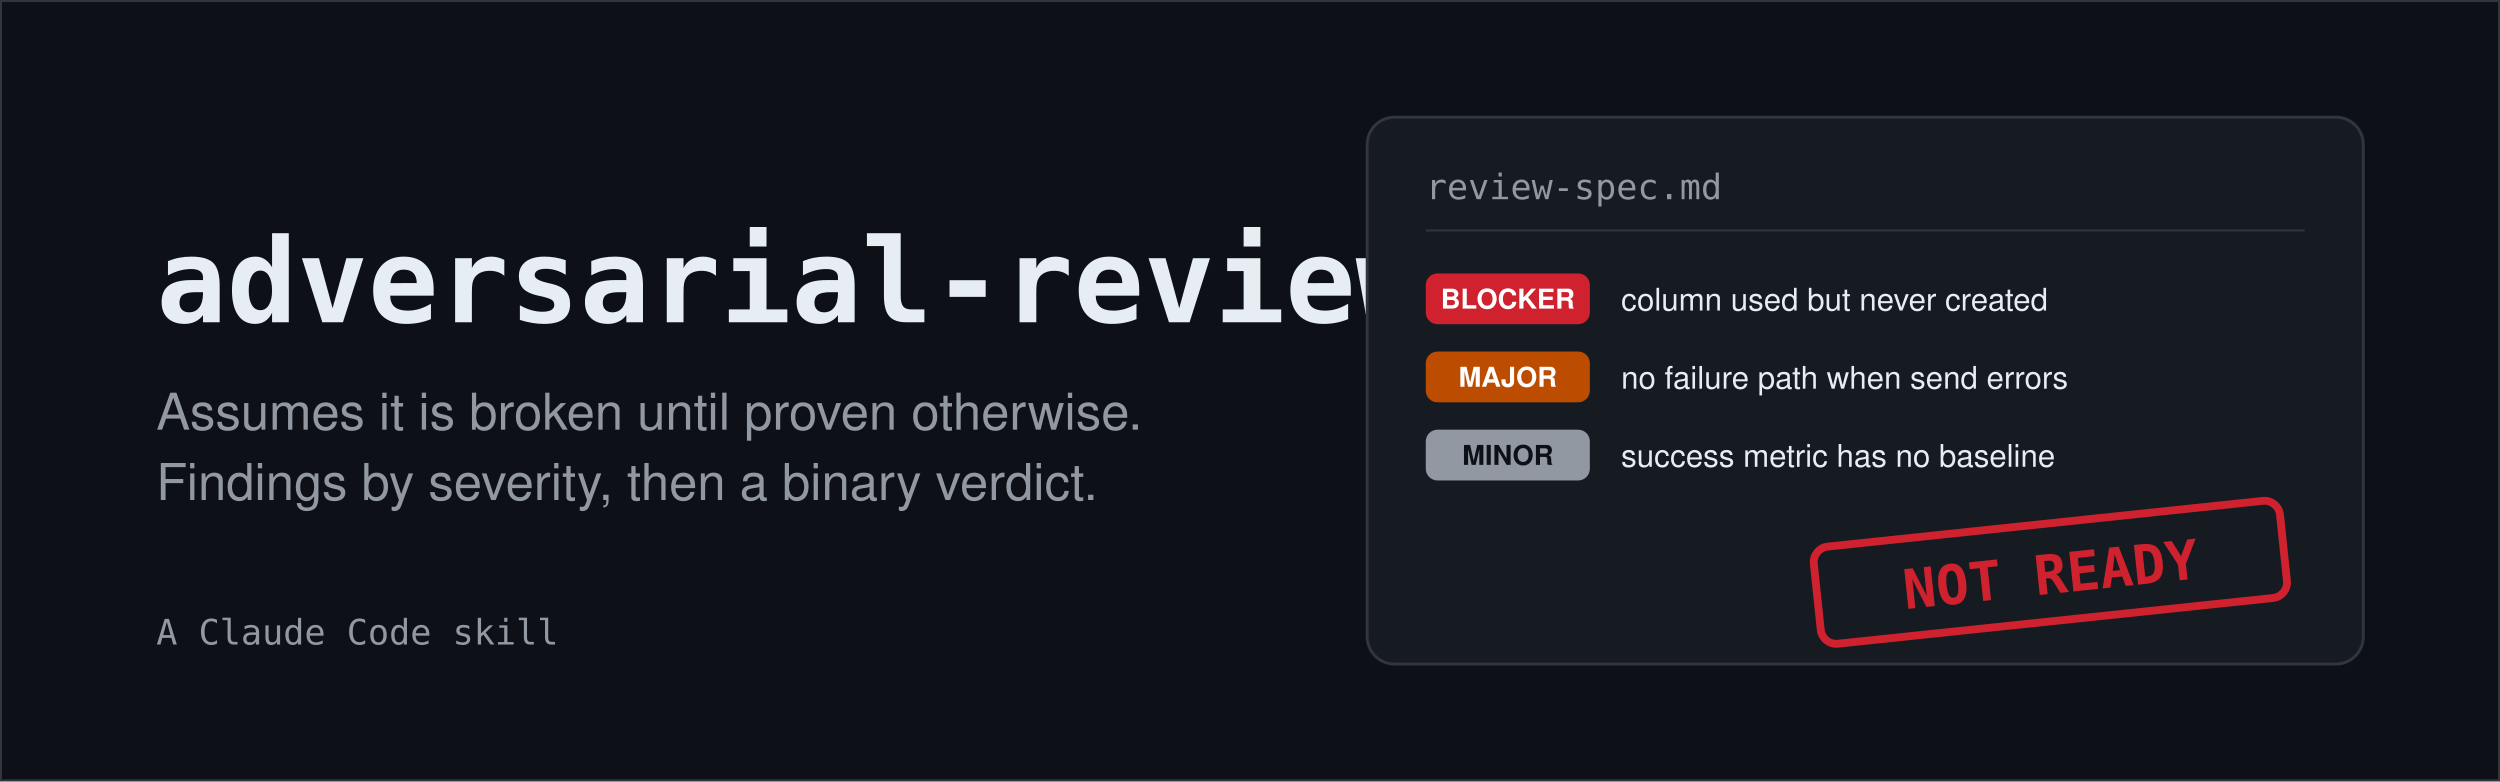
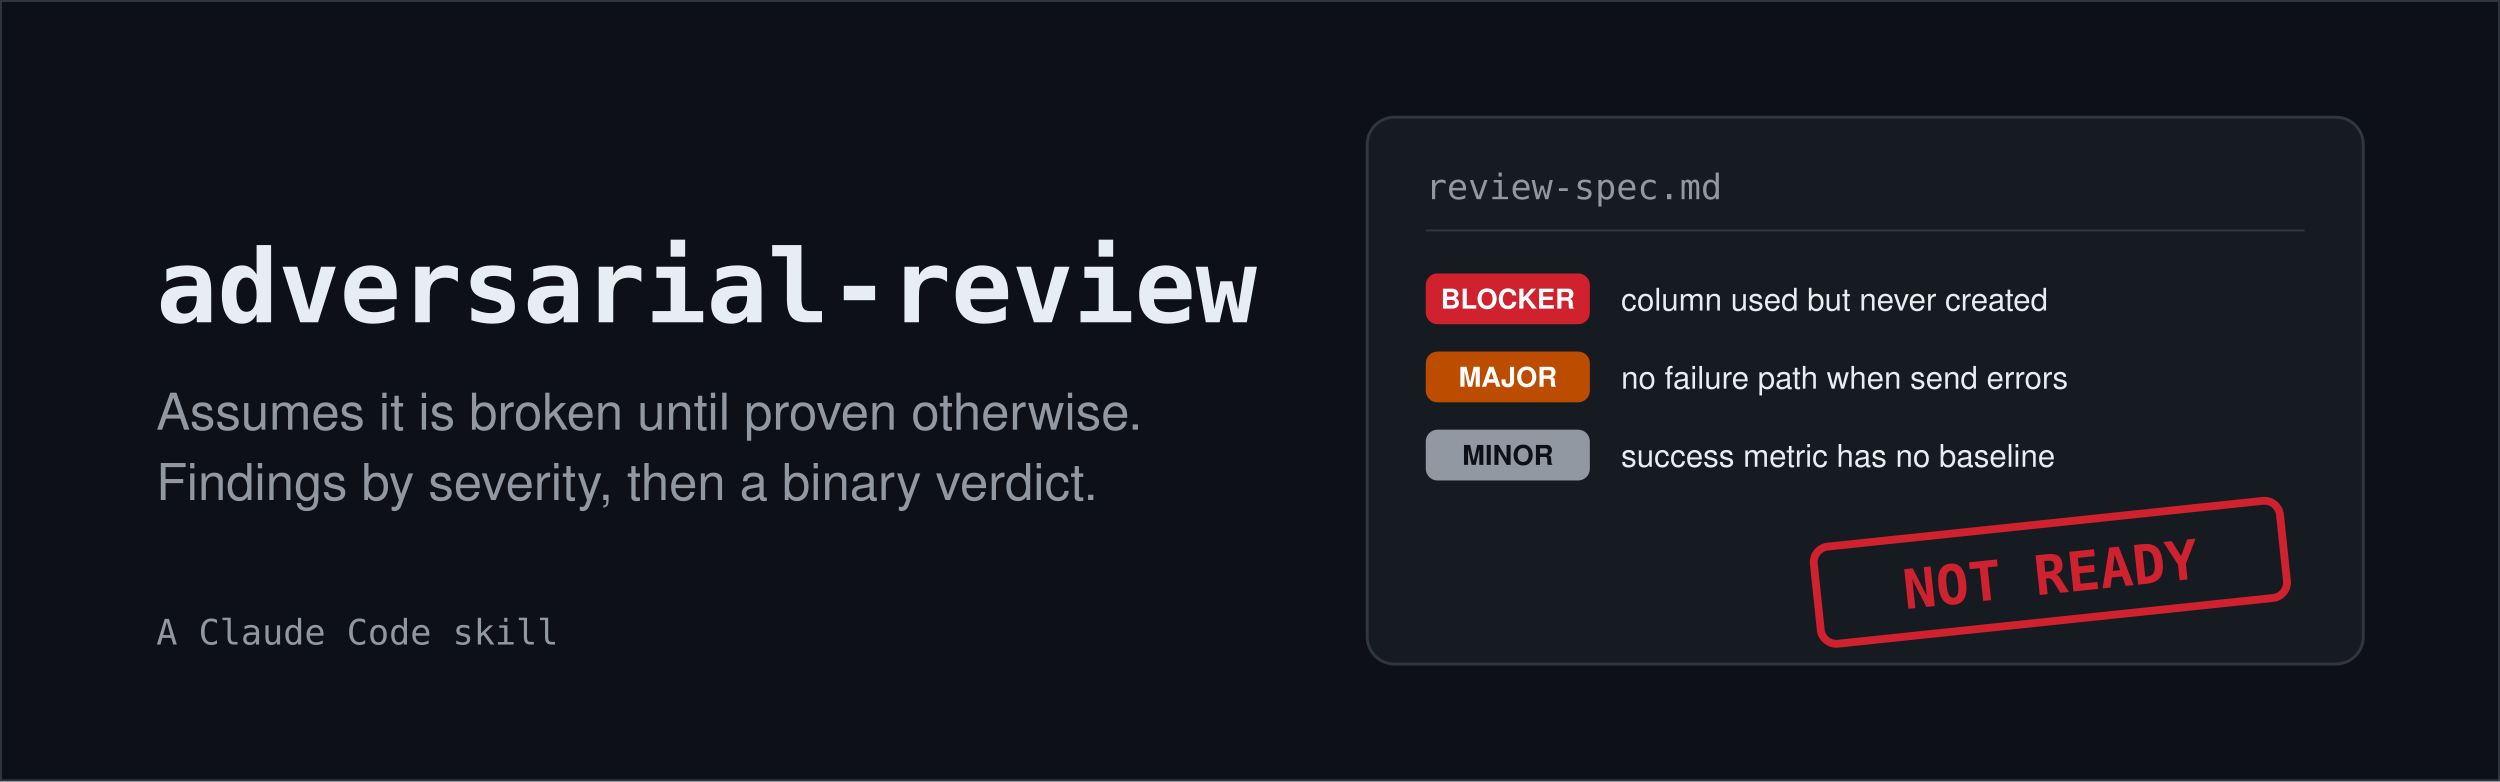
<svg xmlns="http://www.w3.org/2000/svg" width="1280" height="400" viewBox="0 0 1280 400" role="img" aria-labelledby="t d">
  <rect width="1280" height="400" fill="#0D1117" />
  <rect x="0.5" y="0.5" width="1279" height="399" fill="none" stroke="#30363D" />
-   <text x="80" y="165" font-family="ui-monospace, SFMono-Regular, Menlo, Consolas, monospace" font-size="60" font-weight="700" fill="#E6EDF3">adversarial-review</text>
+   <text x="80" y="165" font-family="ui-monospace, SFMono-Regular, Menlo, Consolas, monospace" font-size="52" font-weight="700" fill="#E6EDF3">adversarial-review</text>
  <text x="80" y="220" font-family="-apple-system, BlinkMacSystemFont, 'Segoe UI', Helvetica, Arial, sans-serif" font-size="26" fill="#9198A1">Assumes it is broken until proven otherwise.</text>
  <text x="80" y="256" font-family="-apple-system, BlinkMacSystemFont, 'Segoe UI', Helvetica, Arial, sans-serif" font-size="26" fill="#9198A1">Findings by severity, then a binary verdict.</text>
  <text x="80" y="330" font-family="ui-monospace, SFMono-Regular, Menlo, Consolas, monospace" font-size="18" fill="#9198A1">A Claude Code skill</text>
  <g font-family="-apple-system, BlinkMacSystemFont, 'Segoe UI', Helvetica, Arial, sans-serif">
    <rect x="700" y="60" width="510" height="280" rx="14" fill="#161B22" stroke="#30363D" stroke-width="1.5" />
    <text x="730" y="102" font-family="ui-monospace, SFMono-Regular, Menlo, Consolas, monospace" font-size="18" fill="#9198A1">review-spec.md</text>
    <line x1="730" y1="118" x2="1180" y2="118" stroke="#30363D" />
    <rect x="730" y="140" width="84" height="26" rx="6" fill="#CF222E" />
    <text x="772" y="158" text-anchor="middle" font-size="14" font-weight="700" fill="#FFFFFF">BLOCKER</text>
    <text x="830" y="159" font-size="16" fill="#E6EDF3">column used but never created</text>
    <rect x="730" y="180" width="84" height="26" rx="6" fill="#BC4C00" />
    <text x="772" y="198" text-anchor="middle" font-size="14" font-weight="700" fill="#FFFFFF">MAJOR</text>
    <text x="830" y="199" font-size="16" fill="#E6EDF3">no failure path when send errors</text>
    <rect x="730" y="220" width="84" height="26" rx="6" fill="#9198A1" />
    <text x="772" y="238" text-anchor="middle" font-size="14" font-weight="700" fill="#0D1117">MINOR</text>
    <text x="830" y="239" font-size="16" fill="#E6EDF3">success metric has no baseline</text>
    <g transform="rotate(-6 1050 295)">
      <rect x="930" y="268" width="240" height="50" rx="8" fill="none" stroke="#CF222E" stroke-width="4" />
      <text x="1050" y="304" text-anchor="middle" font-family="ui-monospace, SFMono-Regular, Menlo, Consolas, monospace" font-size="28" font-weight="700" fill="#CF222E">NOT READY</text>
    </g>
  </g>
</svg>
